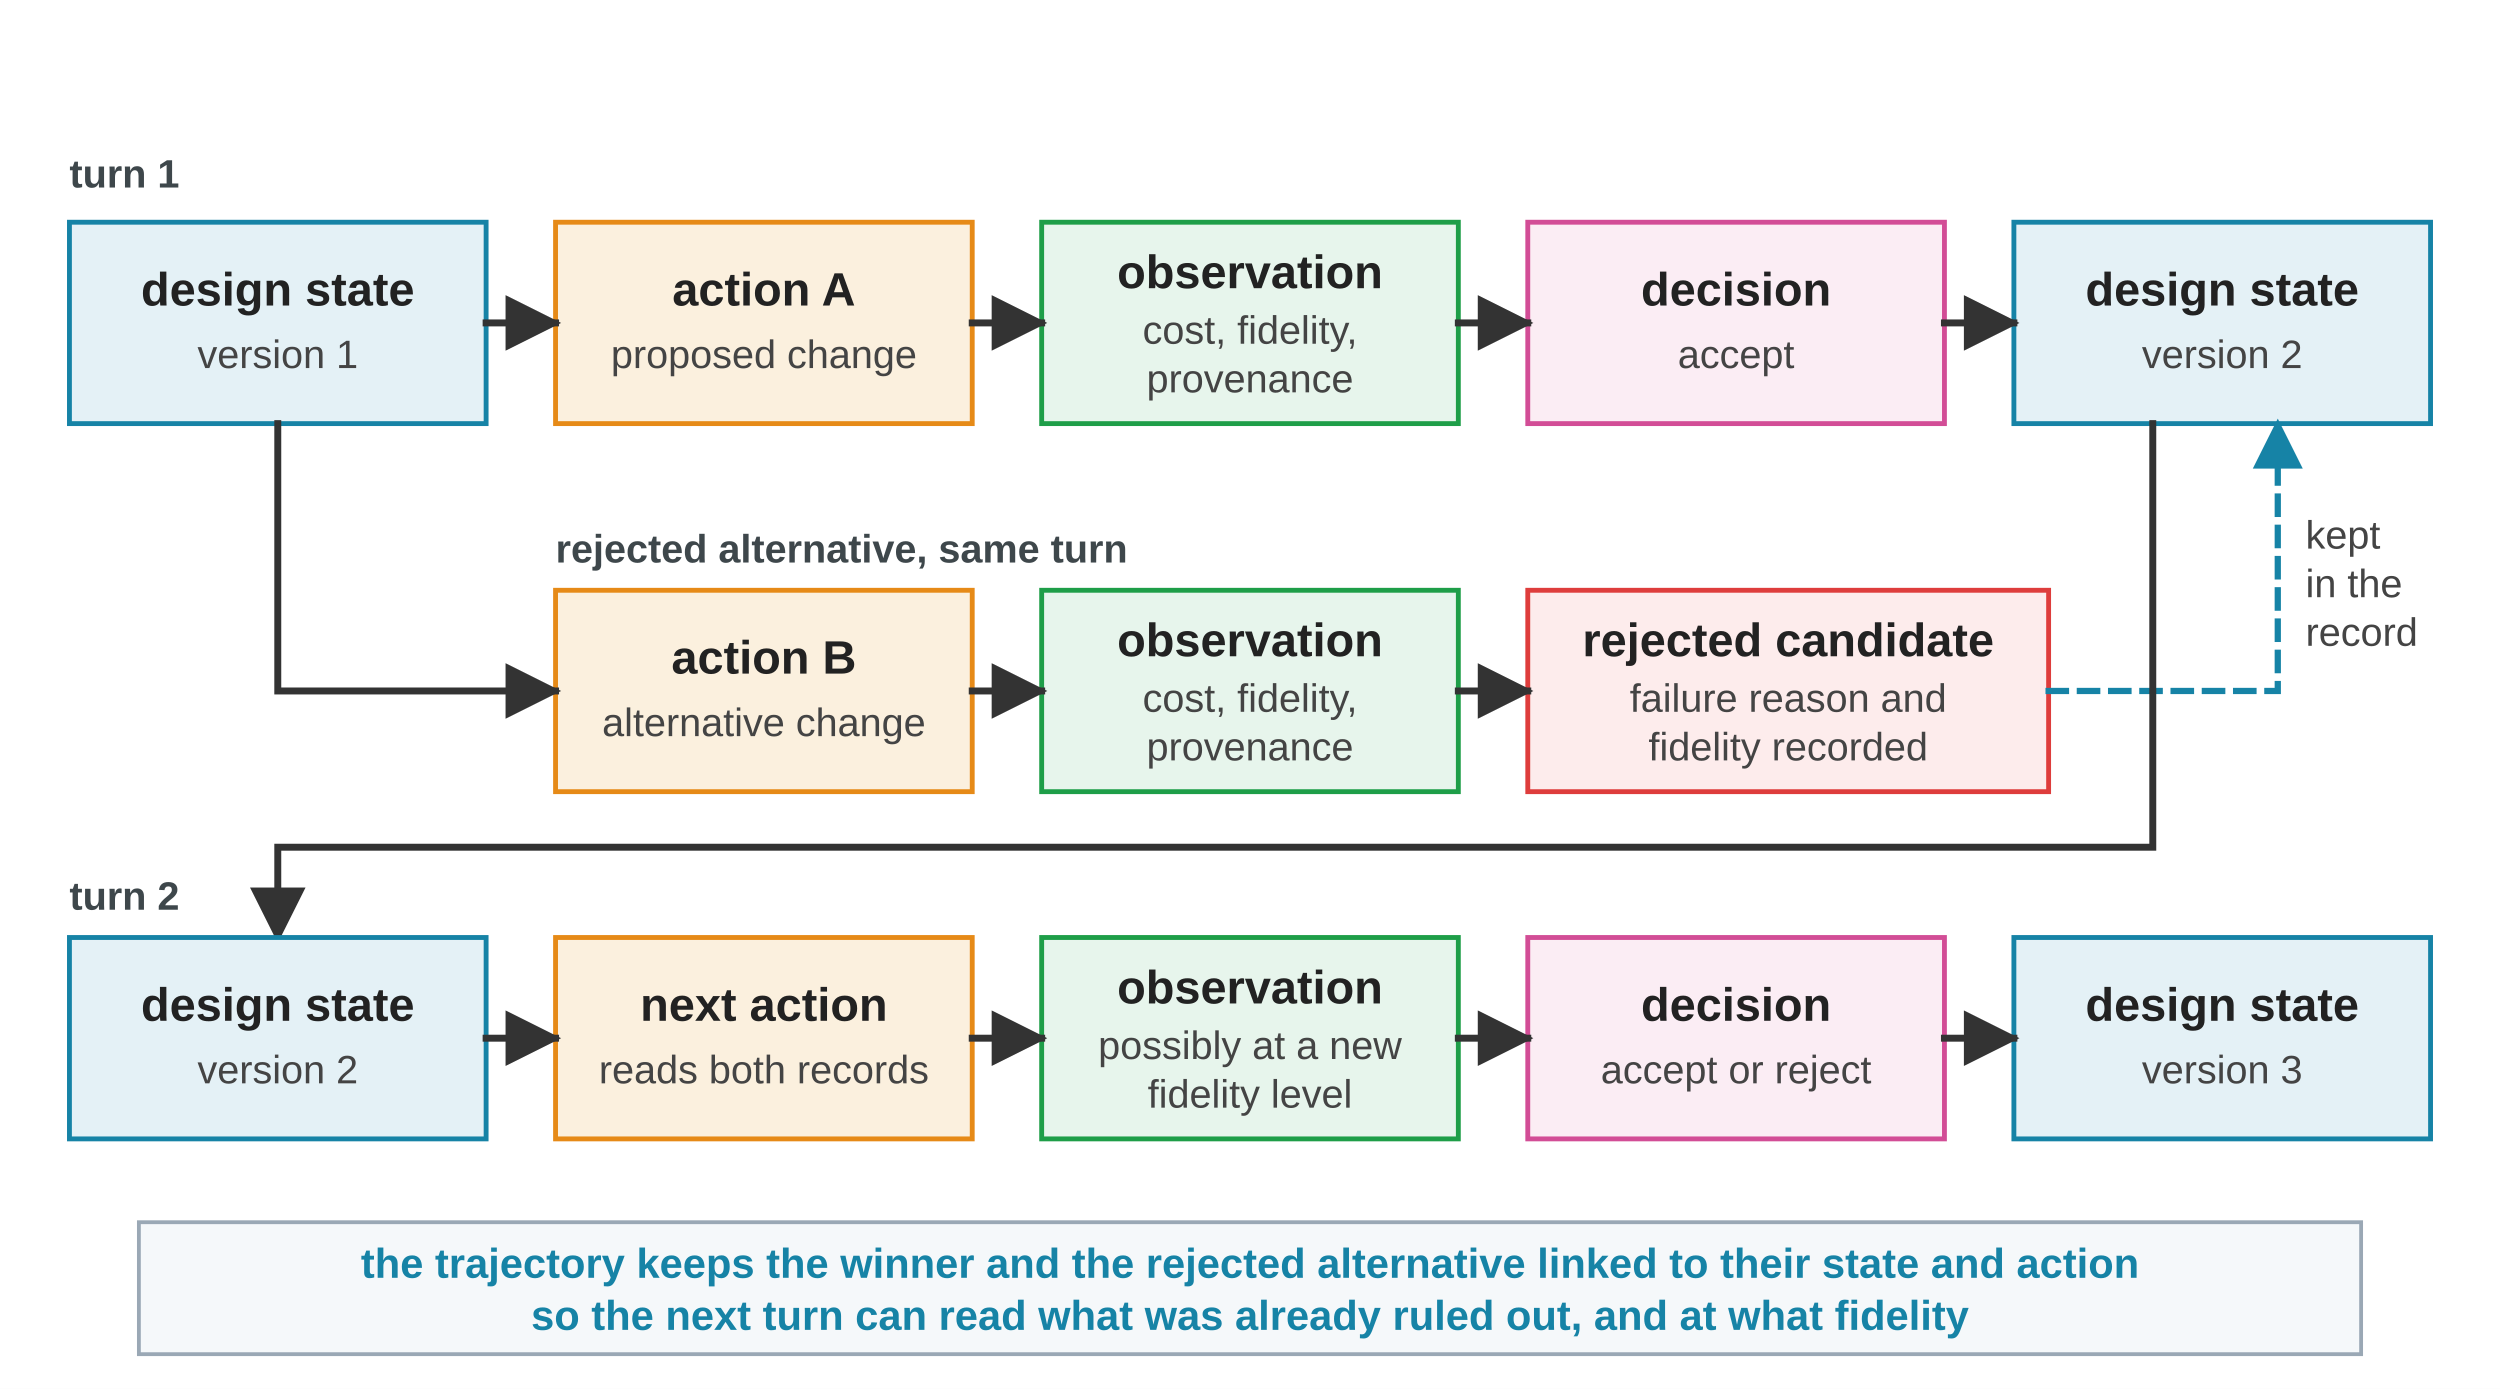
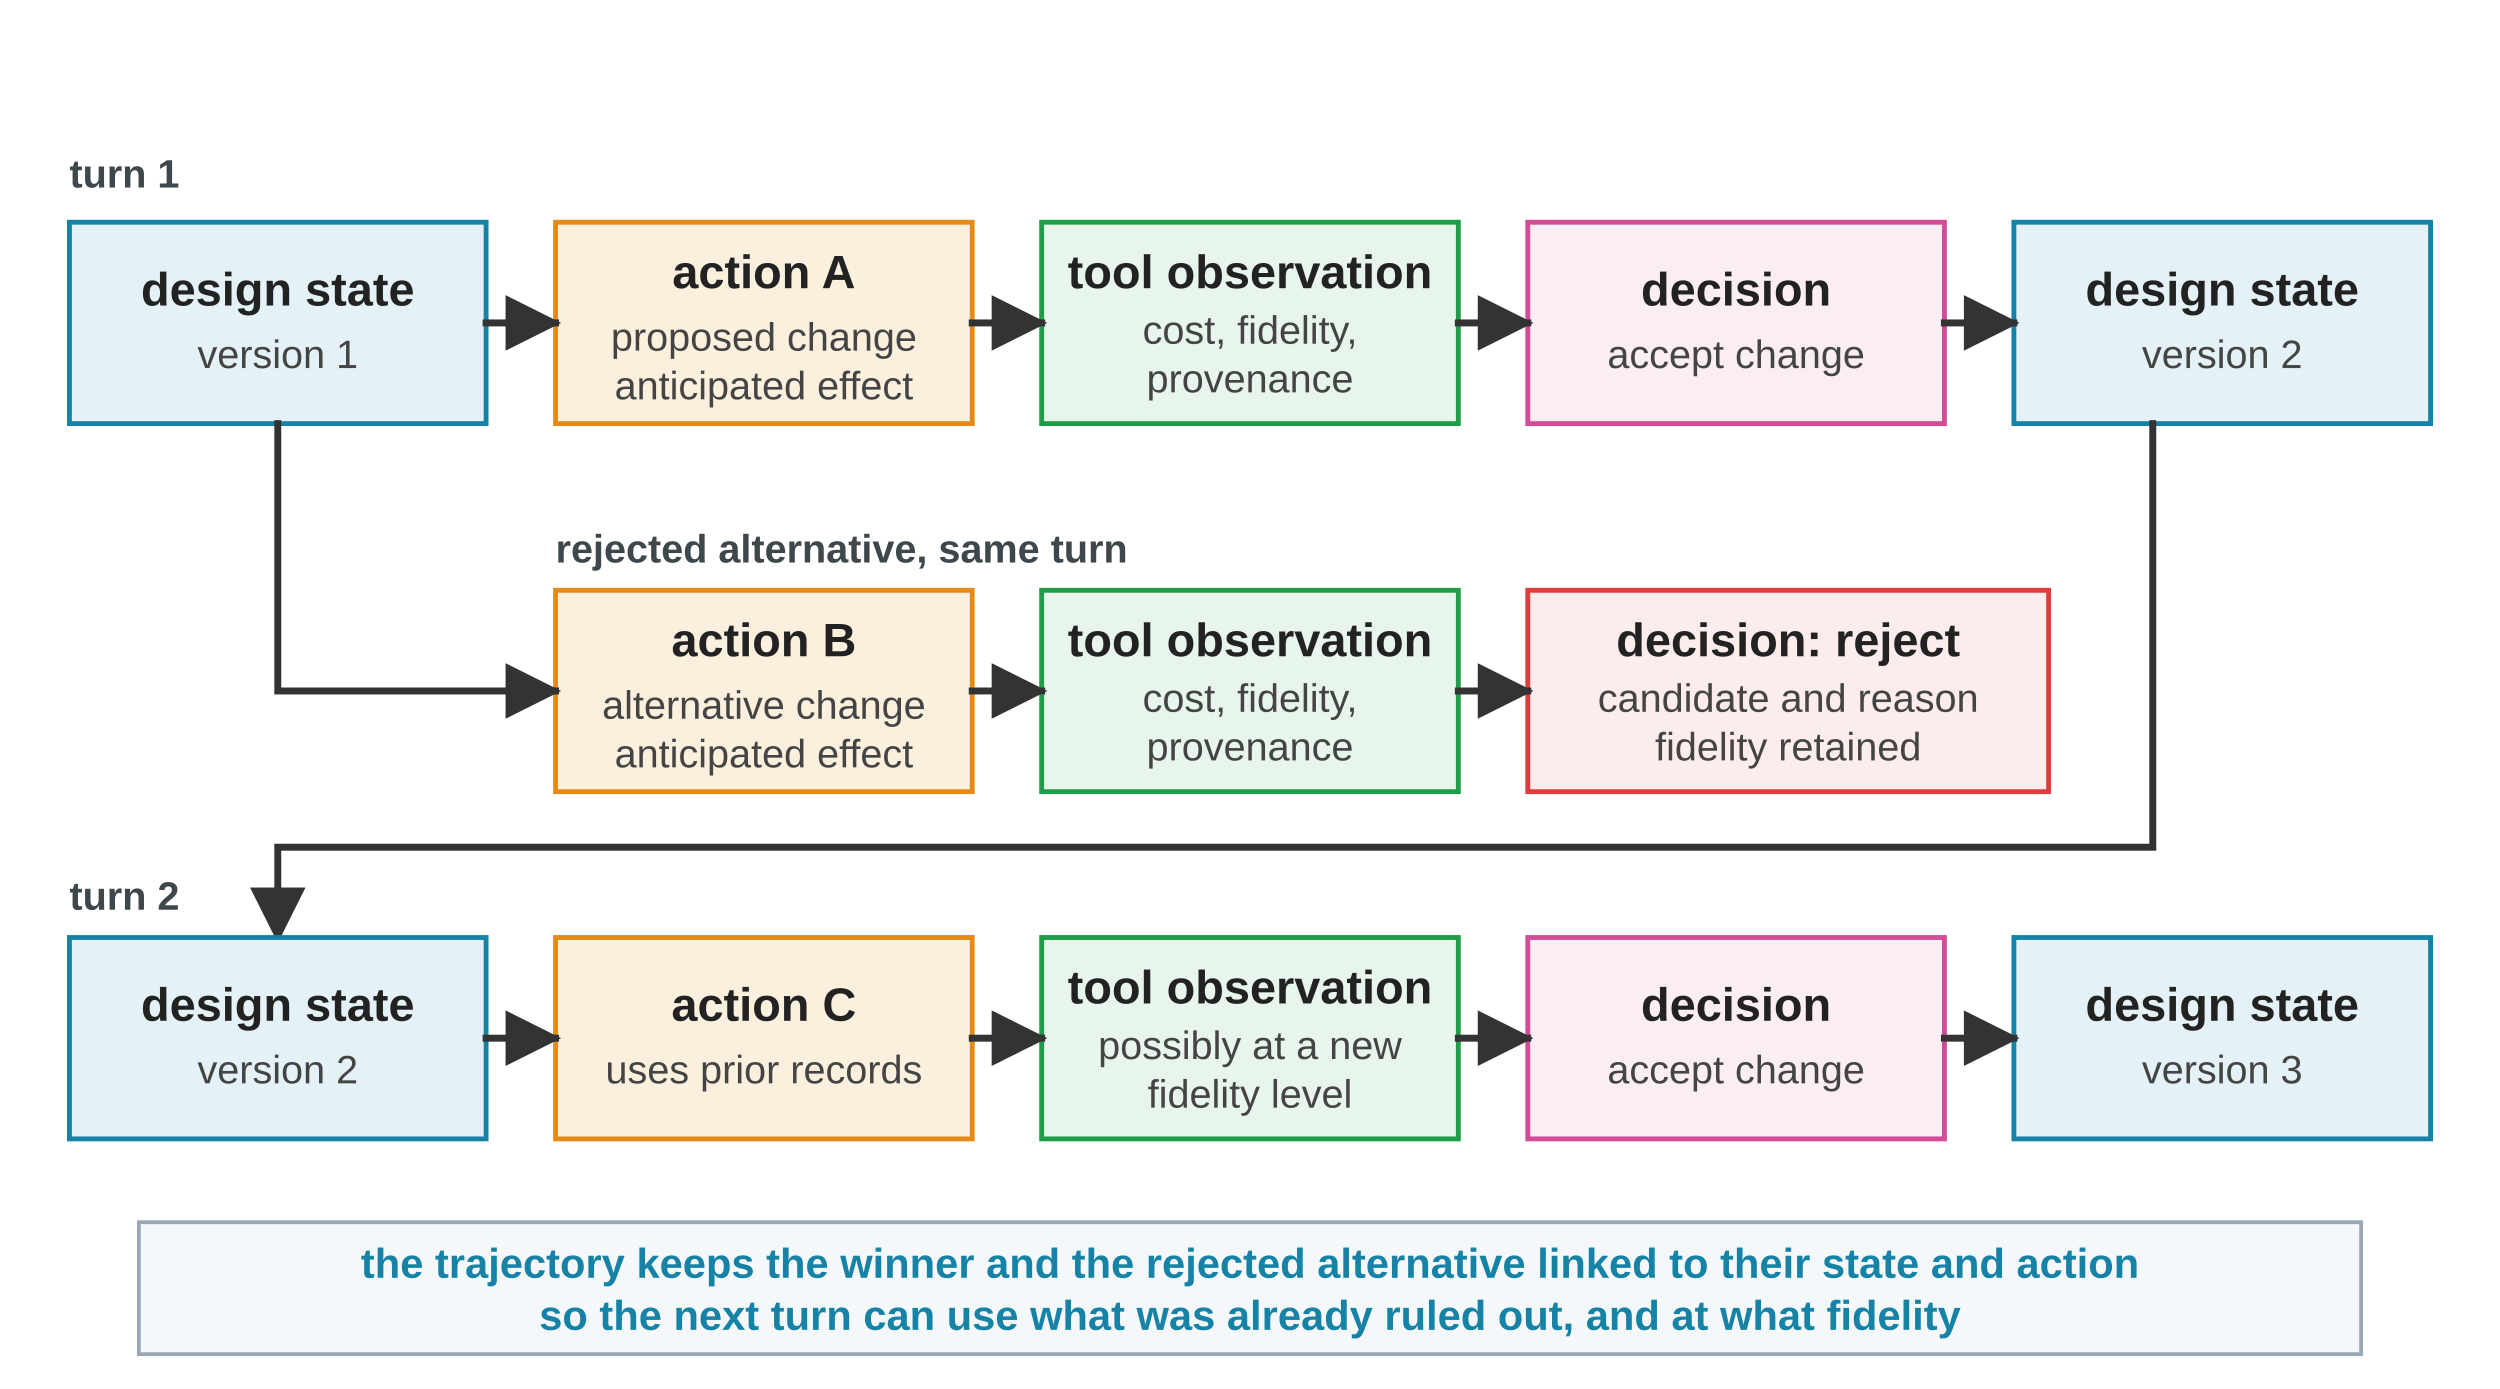
<svg xmlns="http://www.w3.org/2000/svg" viewBox="0 0 720 400" role="img">
  <defs>
    <marker id="arrow" viewBox="0 0 10 10" refX="9" refY="5" markerWidth="8" markerHeight="8" orient="auto">
      <path d="M 0 0 L 10 5 L 0 10 z" fill="#333333" />
    </marker>
    <marker id="arrow-blue" viewBox="0 0 10 10" refX="9" refY="5" markerWidth="8" markerHeight="8" orient="auto">
      <path d="M 0 0 L 10 5 L 0 10 z" fill="#1683A6" />
    </marker>
    <style>
      .font { font-family: Arial, Helvetica, sans-serif; }
      .label { font-size: 13.5px; font-weight: 700; fill: #222222; }
      .small { font-size: 11.4px; fill: #444444; }
      .tag { font-size: 11.4px; font-weight: 700; fill: #3E474B; }
      .note { font-size: 12px; font-weight: 700; fill: #1683A6; }
      .state { fill: #E4F1F6; stroke: #1683A6; stroke-width: 1.4; }
      .action { fill: #FBF0DE; stroke: #E68A17; stroke-width: 1.4; }
      .obs { fill: #E7F5EC; stroke: #1E9E48; stroke-width: 1.4; }
      .dec { fill: #FBEDF4; stroke: #D24D96; stroke-width: 1.4; }
      .rej { fill: #FDECEC; stroke: #DE3D3C; stroke-width: 1.4; }
      .bar { fill: #F5F8FA; stroke: #9AA8B5; stroke-width: 1.1; }
      .arrow { stroke: #333333; stroke-width: 2; fill: none; stroke-linecap: square; }
      .keep { stroke: #1683A6; stroke-width: 1.8; fill: none; stroke-dasharray: 5 4; stroke-linecap: square; }
    </style>
  </defs>
  <rect width="720" height="400" fill="#FFFFFF" />
  <g class="font">
    <text class="tag" x="20" y="54">turn 1</text>
    <rect class="state" x="20" y="64" width="120" height="58" />
    <text class="label" x="80" y="88" text-anchor="middle">design state</text>
    <text class="small" x="80" y="106" text-anchor="middle">version 1</text>
    <rect class="action" x="160" y="64" width="120" height="58" />
-     <text class="label" x="220" y="88" text-anchor="middle">action A</text>
-     <text class="small" x="220" y="106" text-anchor="middle">proposed change</text>
+     <text class="label" x="220" y="83" text-anchor="middle">action A</text>
+     <text class="small" x="220" y="101" text-anchor="middle">proposed change</text>
+     <text class="small" x="220" y="115" text-anchor="middle">anticipated effect</text>
    <rect class="obs" x="300" y="64" width="120" height="58" />
-     <text class="label" x="360" y="83" text-anchor="middle">observation</text>
+     <text class="label" x="360" y="83" text-anchor="middle">tool observation</text>
    <text class="small" x="360" y="99" text-anchor="middle">cost, fidelity,</text>
    <text class="small" x="360" y="113" text-anchor="middle">provenance</text>
    <rect class="dec" x="440" y="64" width="120" height="58" />
    <text class="label" x="500" y="88" text-anchor="middle">decision</text>
-     <text class="small" x="500" y="106" text-anchor="middle">accept</text>
+     <text class="small" x="500" y="106" text-anchor="middle">accept change</text>
    <rect class="state" x="580" y="64" width="120" height="58" />
    <text class="label" x="640" y="88" text-anchor="middle">design state</text>
    <text class="small" x="640" y="106" text-anchor="middle">version 2</text>
    <line class="arrow" x1="140" y1="93" x2="160" y2="93" marker-end="url(#arrow)" />
    <line class="arrow" x1="280" y1="93" x2="300" y2="93" marker-end="url(#arrow)" />
    <line class="arrow" x1="420" y1="93" x2="440" y2="93" marker-end="url(#arrow)" />
    <line class="arrow" x1="560" y1="93" x2="580" y2="93" marker-end="url(#arrow)" />
    <text class="tag" x="160" y="162">rejected alternative, same turn</text>
    <rect class="action" x="160" y="170" width="120" height="58" />
-     <text class="label" x="220" y="194" text-anchor="middle">action B</text>
-     <text class="small" x="220" y="212" text-anchor="middle">alternative change</text>
+     <text class="label" x="220" y="189" text-anchor="middle">action B</text>
+     <text class="small" x="220" y="207" text-anchor="middle">alternative change</text>
+     <text class="small" x="220" y="221" text-anchor="middle">anticipated effect</text>
    <rect class="obs" x="300" y="170" width="120" height="58" />
-     <text class="label" x="360" y="189" text-anchor="middle">observation</text>
+     <text class="label" x="360" y="189" text-anchor="middle">tool observation</text>
    <text class="small" x="360" y="205" text-anchor="middle">cost, fidelity,</text>
    <text class="small" x="360" y="219" text-anchor="middle">provenance</text>
    <rect class="rej" x="440" y="170" width="150" height="58" />
-     <text class="label" x="515" y="189" text-anchor="middle">rejected candidate</text>
-     <text class="small" x="515" y="205" text-anchor="middle">failure reason and</text>
-     <text class="small" x="515" y="219" text-anchor="middle">fidelity recorded</text>
+     <text class="label" x="515" y="189" text-anchor="middle">decision: reject</text>
+     <text class="small" x="515" y="205" text-anchor="middle">candidate and reason</text>
+     <text class="small" x="515" y="219" text-anchor="middle">fidelity retained</text>
    <path class="arrow" d="M 80 122 L 80 199 L 160 199" marker-end="url(#arrow)" />
    <line class="arrow" x1="280" y1="199" x2="300" y2="199" marker-end="url(#arrow)" />
    <line class="arrow" x1="420" y1="199" x2="440" y2="199" marker-end="url(#arrow)" />
-     <path class="keep" d="M 590 199 L 656 199 L 656 122" marker-end="url(#arrow-blue)" />
-     <text class="small" x="664" y="158">kept</text>
-     <text class="small" x="664" y="172">in the</text>
-     <text class="small" x="664" y="186">record</text>
    <text class="tag" x="20" y="262">turn 2</text>
    <path class="arrow" d="M 620 122 L 620 244 L 80 244 L 80 270" marker-end="url(#arrow)" />
    <rect class="state" x="20" y="270" width="120" height="58" />
    <text class="label" x="80" y="294" text-anchor="middle">design state</text>
    <text class="small" x="80" y="312" text-anchor="middle">version 2</text>
    <rect class="action" x="160" y="270" width="120" height="58" />
-     <text class="label" x="220" y="294" text-anchor="middle">next action</text>
-     <text class="small" x="220" y="312" text-anchor="middle">reads both records</text>
+     <text class="label" x="220" y="294" text-anchor="middle">action C</text>
+     <text class="small" x="220" y="312" text-anchor="middle">uses prior records</text>
    <rect class="obs" x="300" y="270" width="120" height="58" />
-     <text class="label" x="360" y="289" text-anchor="middle">observation</text>
+     <text class="label" x="360" y="289" text-anchor="middle">tool observation</text>
    <text class="small" x="360" y="305" text-anchor="middle">possibly at a new</text>
    <text class="small" x="360" y="319" text-anchor="middle">fidelity level</text>
    <rect class="dec" x="440" y="270" width="120" height="58" />
    <text class="label" x="500" y="294" text-anchor="middle">decision</text>
-     <text class="small" x="500" y="312" text-anchor="middle">accept or reject</text>
+     <text class="small" x="500" y="312" text-anchor="middle">accept change</text>
    <rect class="state" x="580" y="270" width="120" height="58" />
    <text class="label" x="640" y="294" text-anchor="middle">design state</text>
    <text class="small" x="640" y="312" text-anchor="middle">version 3</text>
    <line class="arrow" x1="140" y1="299" x2="160" y2="299" marker-end="url(#arrow)" />
    <line class="arrow" x1="280" y1="299" x2="300" y2="299" marker-end="url(#arrow)" />
    <line class="arrow" x1="420" y1="299" x2="440" y2="299" marker-end="url(#arrow)" />
    <line class="arrow" x1="560" y1="299" x2="580" y2="299" marker-end="url(#arrow)" />
    <rect class="bar" x="40" y="352" width="640" height="38" />
    <text class="note" x="360" y="368" text-anchor="middle">the trajectory keeps the winner and the rejected alternative linked to their state and action</text>
-     <text class="note" x="360" y="383" text-anchor="middle">so the next turn can read what was already ruled out, and at what fidelity</text>
+     <text class="note" x="360" y="383" text-anchor="middle">so the next turn can use what was already ruled out, and at what fidelity</text>
  </g>
</svg>
